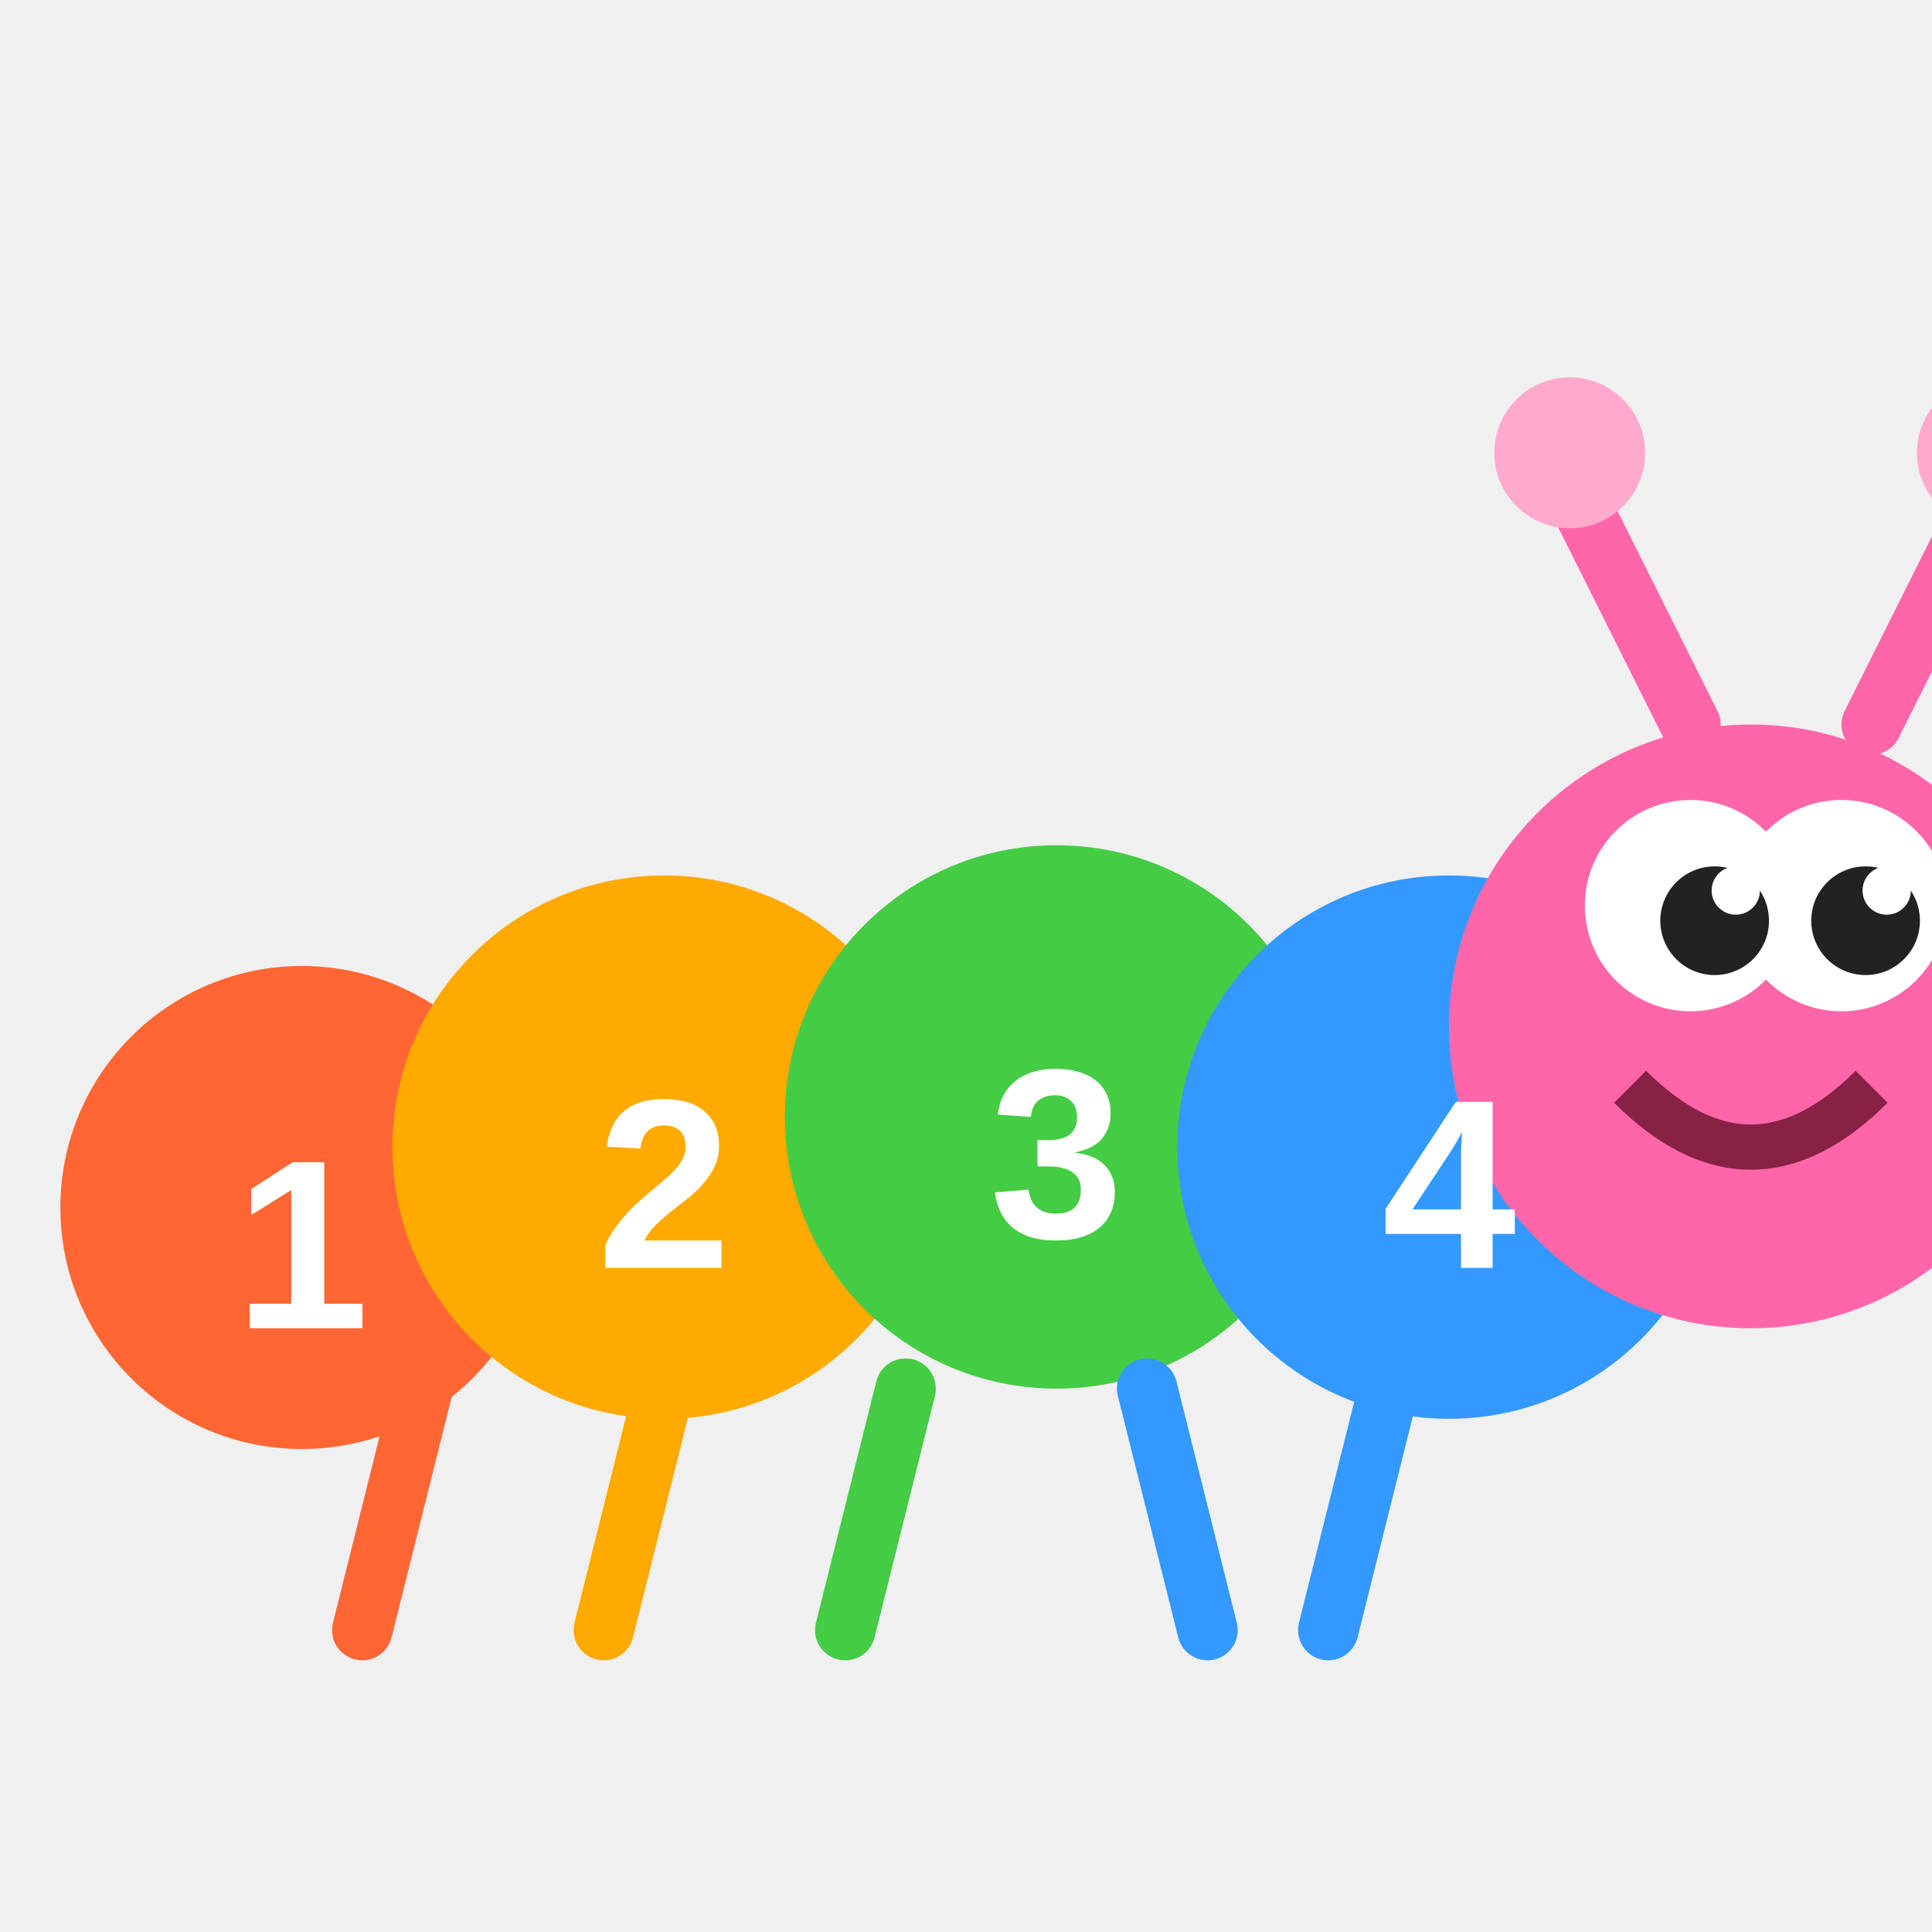
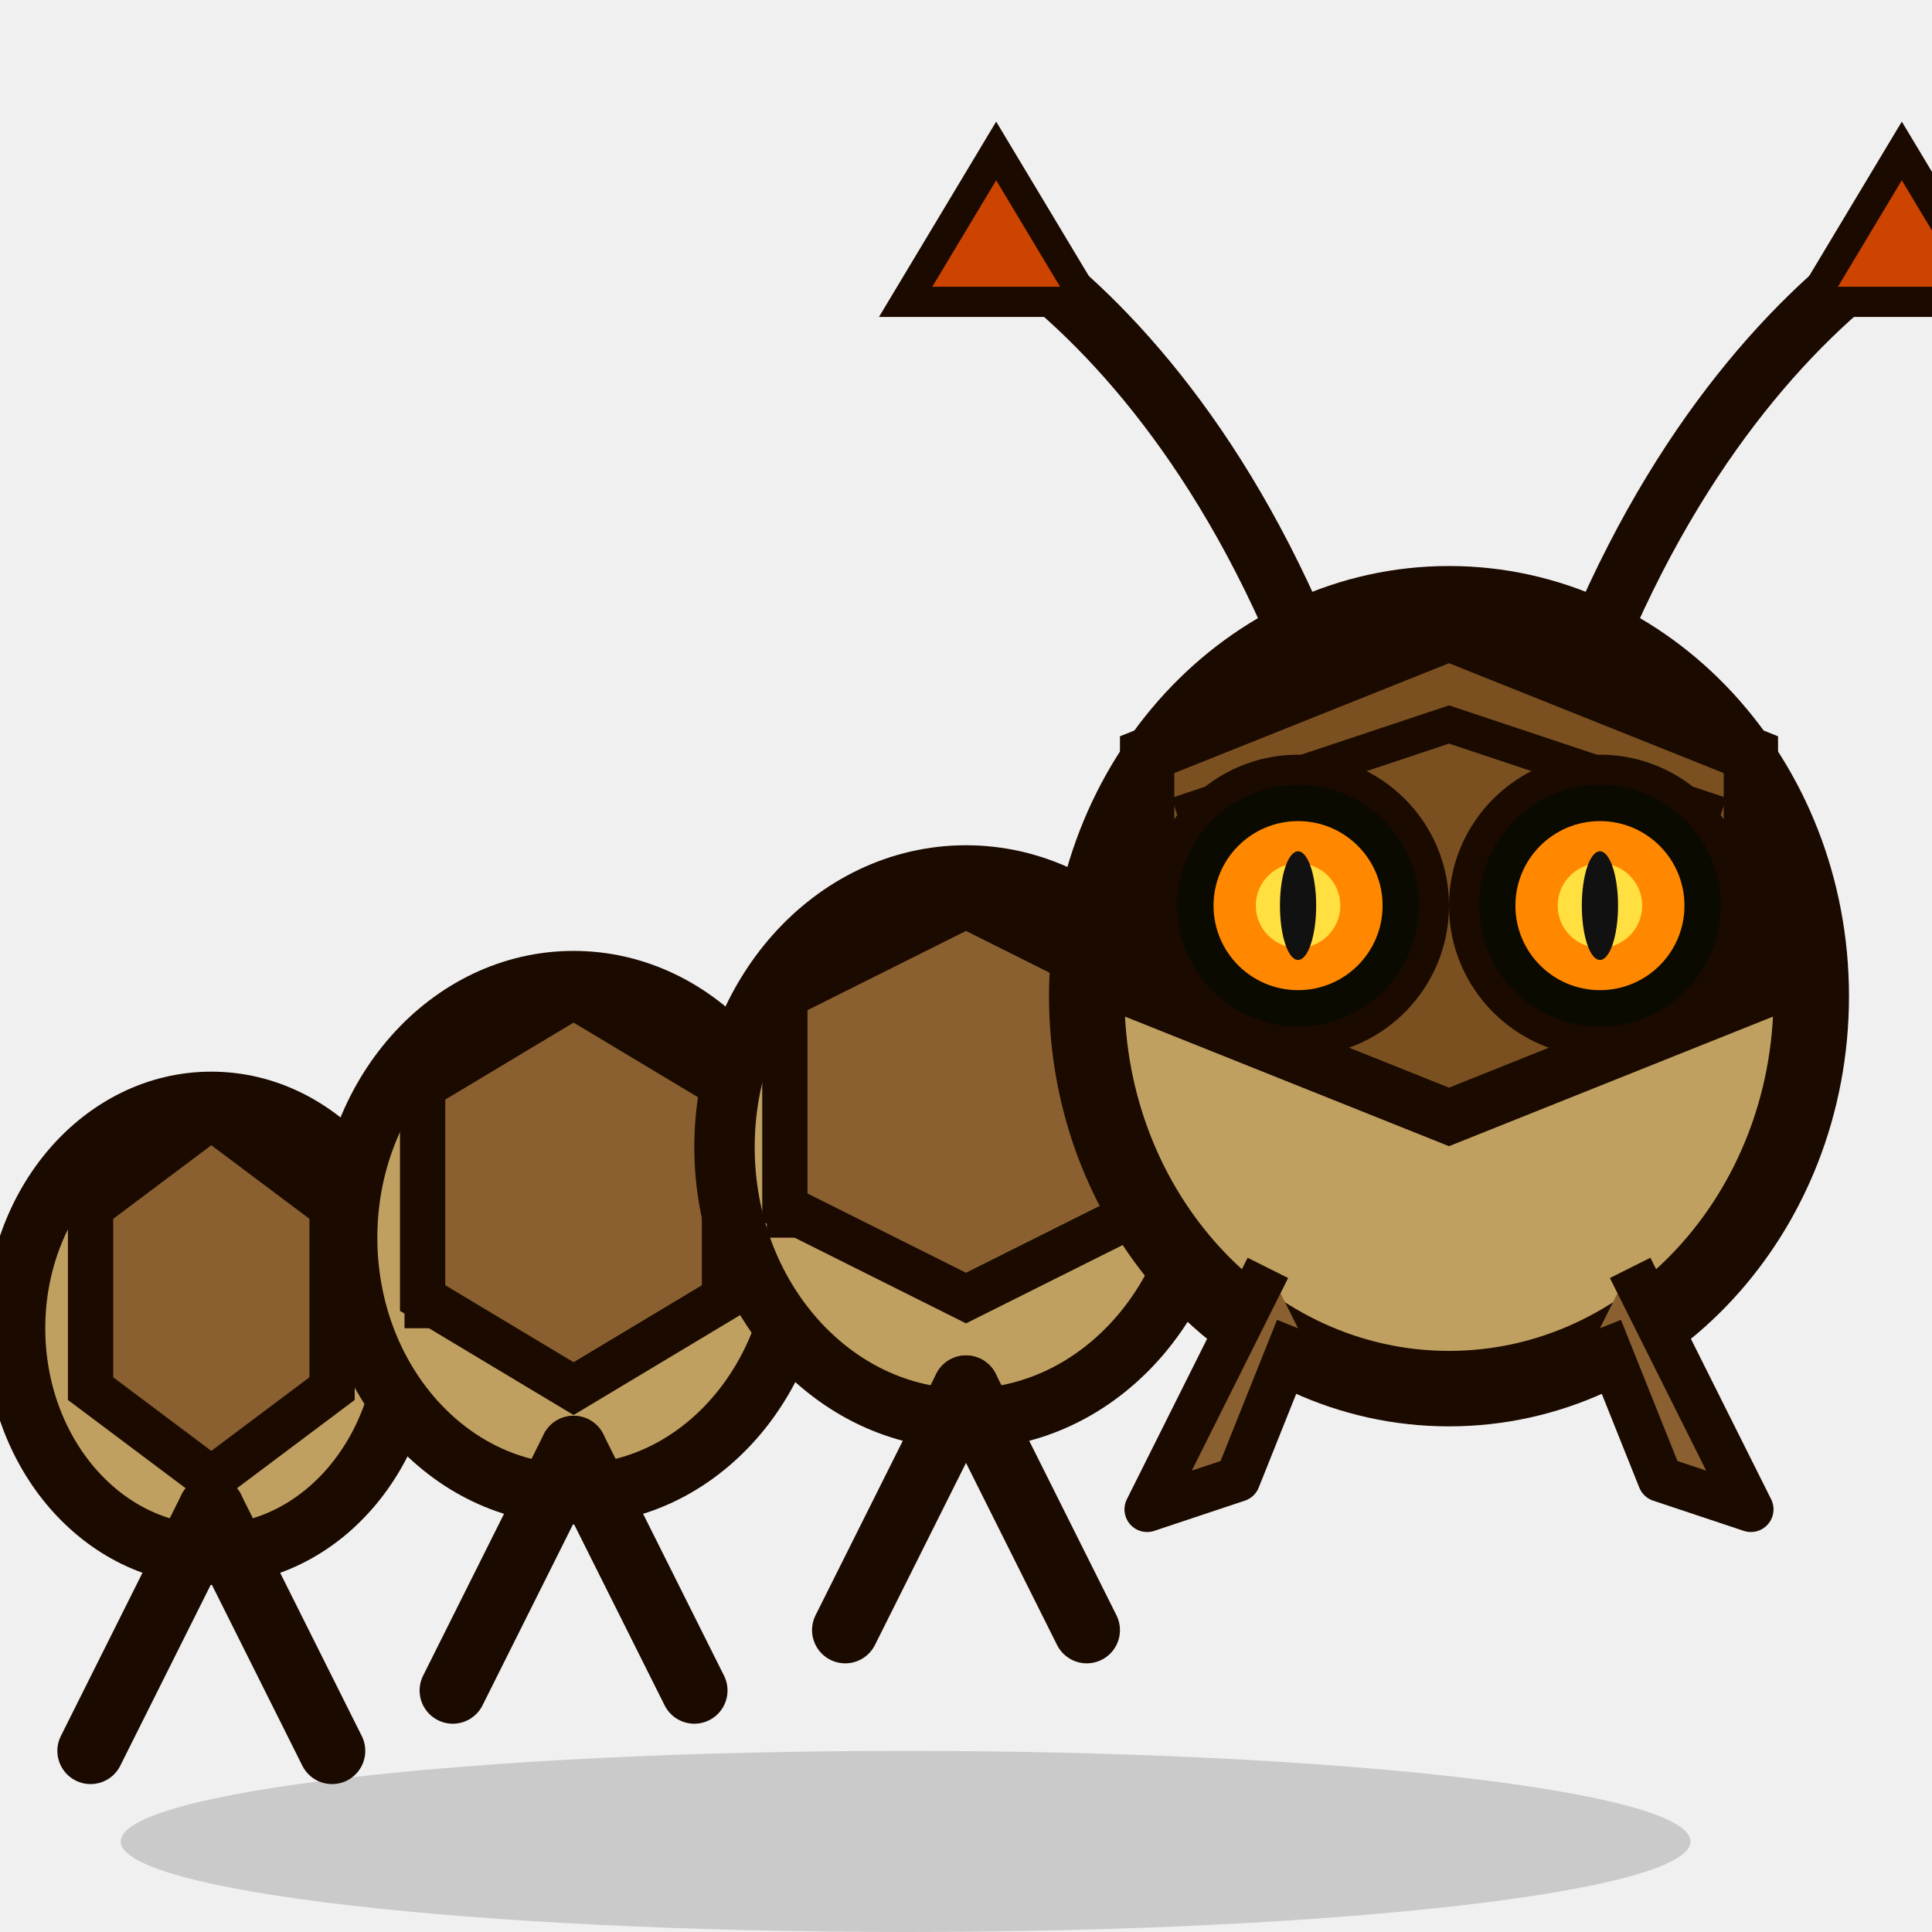
<svg xmlns="http://www.w3.org/2000/svg" viewBox="0 0 64 64">
-   <circle cx="10" cy="40" r="8" fill="#FF6633" />
-   <circle cx="22" cy="38" r="9" fill="#FFAA00" />
-   <circle cx="35" cy="37" r="9" fill="#44CC44" />
-   <circle cx="48" cy="38" r="9" fill="#3399FF" />
-   <circle cx="58" cy="34" r="10" fill="#FF66AA" />
-   <circle cx="61" cy="30" r="3.5" fill="white" />
-   <circle cx="56" cy="30" r="3.5" fill="white" />
-   <circle cx="61.8" cy="30.5" r="1.8" fill="#222" />
-   <circle cx="56.8" cy="30.5" r="1.8" fill="#222" />
-   <circle cx="62.5" cy="29.5" r="0.8" fill="white" />
-   <circle cx="57.5" cy="29.5" r="0.8" fill="white" />
-   <path d="M54,36 Q58,40 62,36" fill="none" stroke="#882244" stroke-width="1.5" />
-   <line x1="56" y1="24" x2="52" y2="16" stroke="#FF66AA" stroke-width="2" stroke-linecap="round" />
-   <line x1="62" y1="24" x2="66" y2="16" stroke="#FF66AA" stroke-width="2" stroke-linecap="round" />
-   <circle cx="52" cy="15" r="2.5" fill="#FFAACC" />
-   <circle cx="66" cy="15" r="2.5" fill="#FFAACC" />
-   <text x="10" y="44" font-size="8" fill="white" text-anchor="middle" font-family="Arial" font-weight="bold">1</text>
-   <text x="22" y="42" font-size="8" fill="white" text-anchor="middle" font-family="Arial" font-weight="bold">2</text>
-   <text x="35" y="41" font-size="8" fill="white" text-anchor="middle" font-family="Arial" font-weight="bold">3</text>
-   <text x="48" y="42" font-size="8" fill="white" text-anchor="middle" font-family="Arial" font-weight="bold">4</text>
-   <line x1="14" y1="46" x2="12" y2="54" stroke="#FF6633" stroke-width="2" stroke-linecap="round" />
-   <line x1="22" y1="46" x2="20" y2="54" stroke="#FFAA00" stroke-width="2" stroke-linecap="round" />
-   <line x1="30" y1="46" x2="28" y2="54" stroke="#44CC44" stroke-width="2" stroke-linecap="round" />
-   <line x1="38" y1="46" x2="40" y2="54" stroke="#3399FF" stroke-width="2" stroke-linecap="round" />
-   <line x1="46" y1="46" x2="44" y2="54" stroke="#3399FF" stroke-width="2" stroke-linecap="round" />
+   <ellipse cx="30" cy="61" rx="26" ry="3" fill="#00000028" />
+   <ellipse cx="7" cy="44" rx="6.5" ry="7.5" fill="#C0A060" stroke="#1A0A00" stroke-width="2" />
+   <path d="M3,40 L7,37 L11,40 L11,46 L7,49 L3,46 Z" fill="#8A6030" stroke="#1A0A00" stroke-width="1.5" />
+   <line x1="3" y1="42" x2="3" y2="46" stroke="#1A0A00" stroke-width="1.2" />
+   <ellipse cx="19" cy="41" rx="7.5" ry="8.5" fill="#C0A060" stroke="#1A0A00" stroke-width="2" />
+   <path d="M14,36 L19,33 L24,36 L24,43 L19,46 L14,43 Z" fill="#8A6030" stroke="#1A0A00" stroke-width="1.5" />
+   <line x1="14" y1="39" x2="14" y2="44" stroke="#1A0A00" stroke-width="1.2" />
+   <ellipse cx="32" cy="38" rx="8" ry="9" fill="#C0A060" stroke="#1A0A00" stroke-width="2" />
+   <path d="M26,33 L32,30 L38,33 L38,40 L32,43 L26,40 Z" fill="#8A6030" stroke="#1A0A00" stroke-width="1.5" />
+   <line x1="26" y1="36" x2="26" y2="41" stroke="#1A0A00" stroke-width="1.2" />
+   <ellipse cx="48" cy="33" rx="12" ry="13" fill="#C0A060" stroke="#1A0A00" stroke-width="2.5" />
+   <path d="M38,25 L48,21 L58,25 L58,33 L48,37 L38,33 Z" fill="#7A5020" stroke="#1A0A00" stroke-width="1.8" />
+   <path d="M39,27 L48,24 L57,27" fill="none" stroke="#1A0A00" stroke-width="1.2" />
+   <ellipse cx="43" cy="30" rx="4.5" ry="4.5" fill="#0A0A00" stroke="#1A0A00" stroke-width="1" />
+   <ellipse cx="53" cy="30" rx="4.5" ry="4.5" fill="#0A0A00" stroke="#1A0A00" stroke-width="1" />
+   <circle cx="43" cy="30" r="2.8" fill="#FF8800" />
+   <circle cx="53" cy="30" r="2.8" fill="#FF8800" />
+   <circle cx="43" cy="30" r="1.4" fill="#FFE040" />
+   <circle cx="53" cy="30" r="1.4" fill="#FFE040" />
+   <ellipse cx="43" cy="30" rx="0.6" ry="1.8" fill="#111" />
+   <ellipse cx="53" cy="30" rx="0.6" ry="1.8" fill="#111" />
+   <path d="M42,42 L38,50 L41,49 L43,44" fill="#8A6030" stroke="#1A0A00" stroke-width="1.5" stroke-linejoin="round" />
+   <path d="M54,42 L58,50 L55,49 L53,44" fill="#8A6030" stroke="#1A0A00" stroke-width="1.5" stroke-linejoin="round" />
+   <path d="M43,21 C40,14 36,10 33,8" fill="none" stroke="#1A0A00" stroke-width="2" stroke-linecap="round" />
+   <path d="M53,21 C56,14 60,10 63,8" fill="none" stroke="#1A0A00" stroke-width="2" stroke-linecap="round" />
+   <polygon points="33,5 30,10 36,10" fill="#CC4400" stroke="#1A0A00" stroke-width="1" />
+   <polygon points="63,5 60,10 66,10" fill="#CC4400" stroke="#1A0A00" stroke-width="1" />
+   <line x1="7" y1="50" x2="3" y2="58" stroke="#1A0A00" stroke-width="2.2" stroke-linecap="round" />
+   <line x1="7" y1="50" x2="11" y2="58" stroke="#1A0A00" stroke-width="2.2" stroke-linecap="round" />
+   <line x1="19" y1="48" x2="15" y2="56" stroke="#1A0A00" stroke-width="2.2" stroke-linecap="round" />
+   <line x1="19" y1="48" x2="23" y2="56" stroke="#1A0A00" stroke-width="2.2" stroke-linecap="round" />
+   <line x1="32" y1="46" x2="28" y2="54" stroke="#1A0A00" stroke-width="2.2" stroke-linecap="round" />
+   <line x1="32" y1="46" x2="36" y2="54" stroke="#1A0A00" stroke-width="2.2" stroke-linecap="round" />
</svg>
